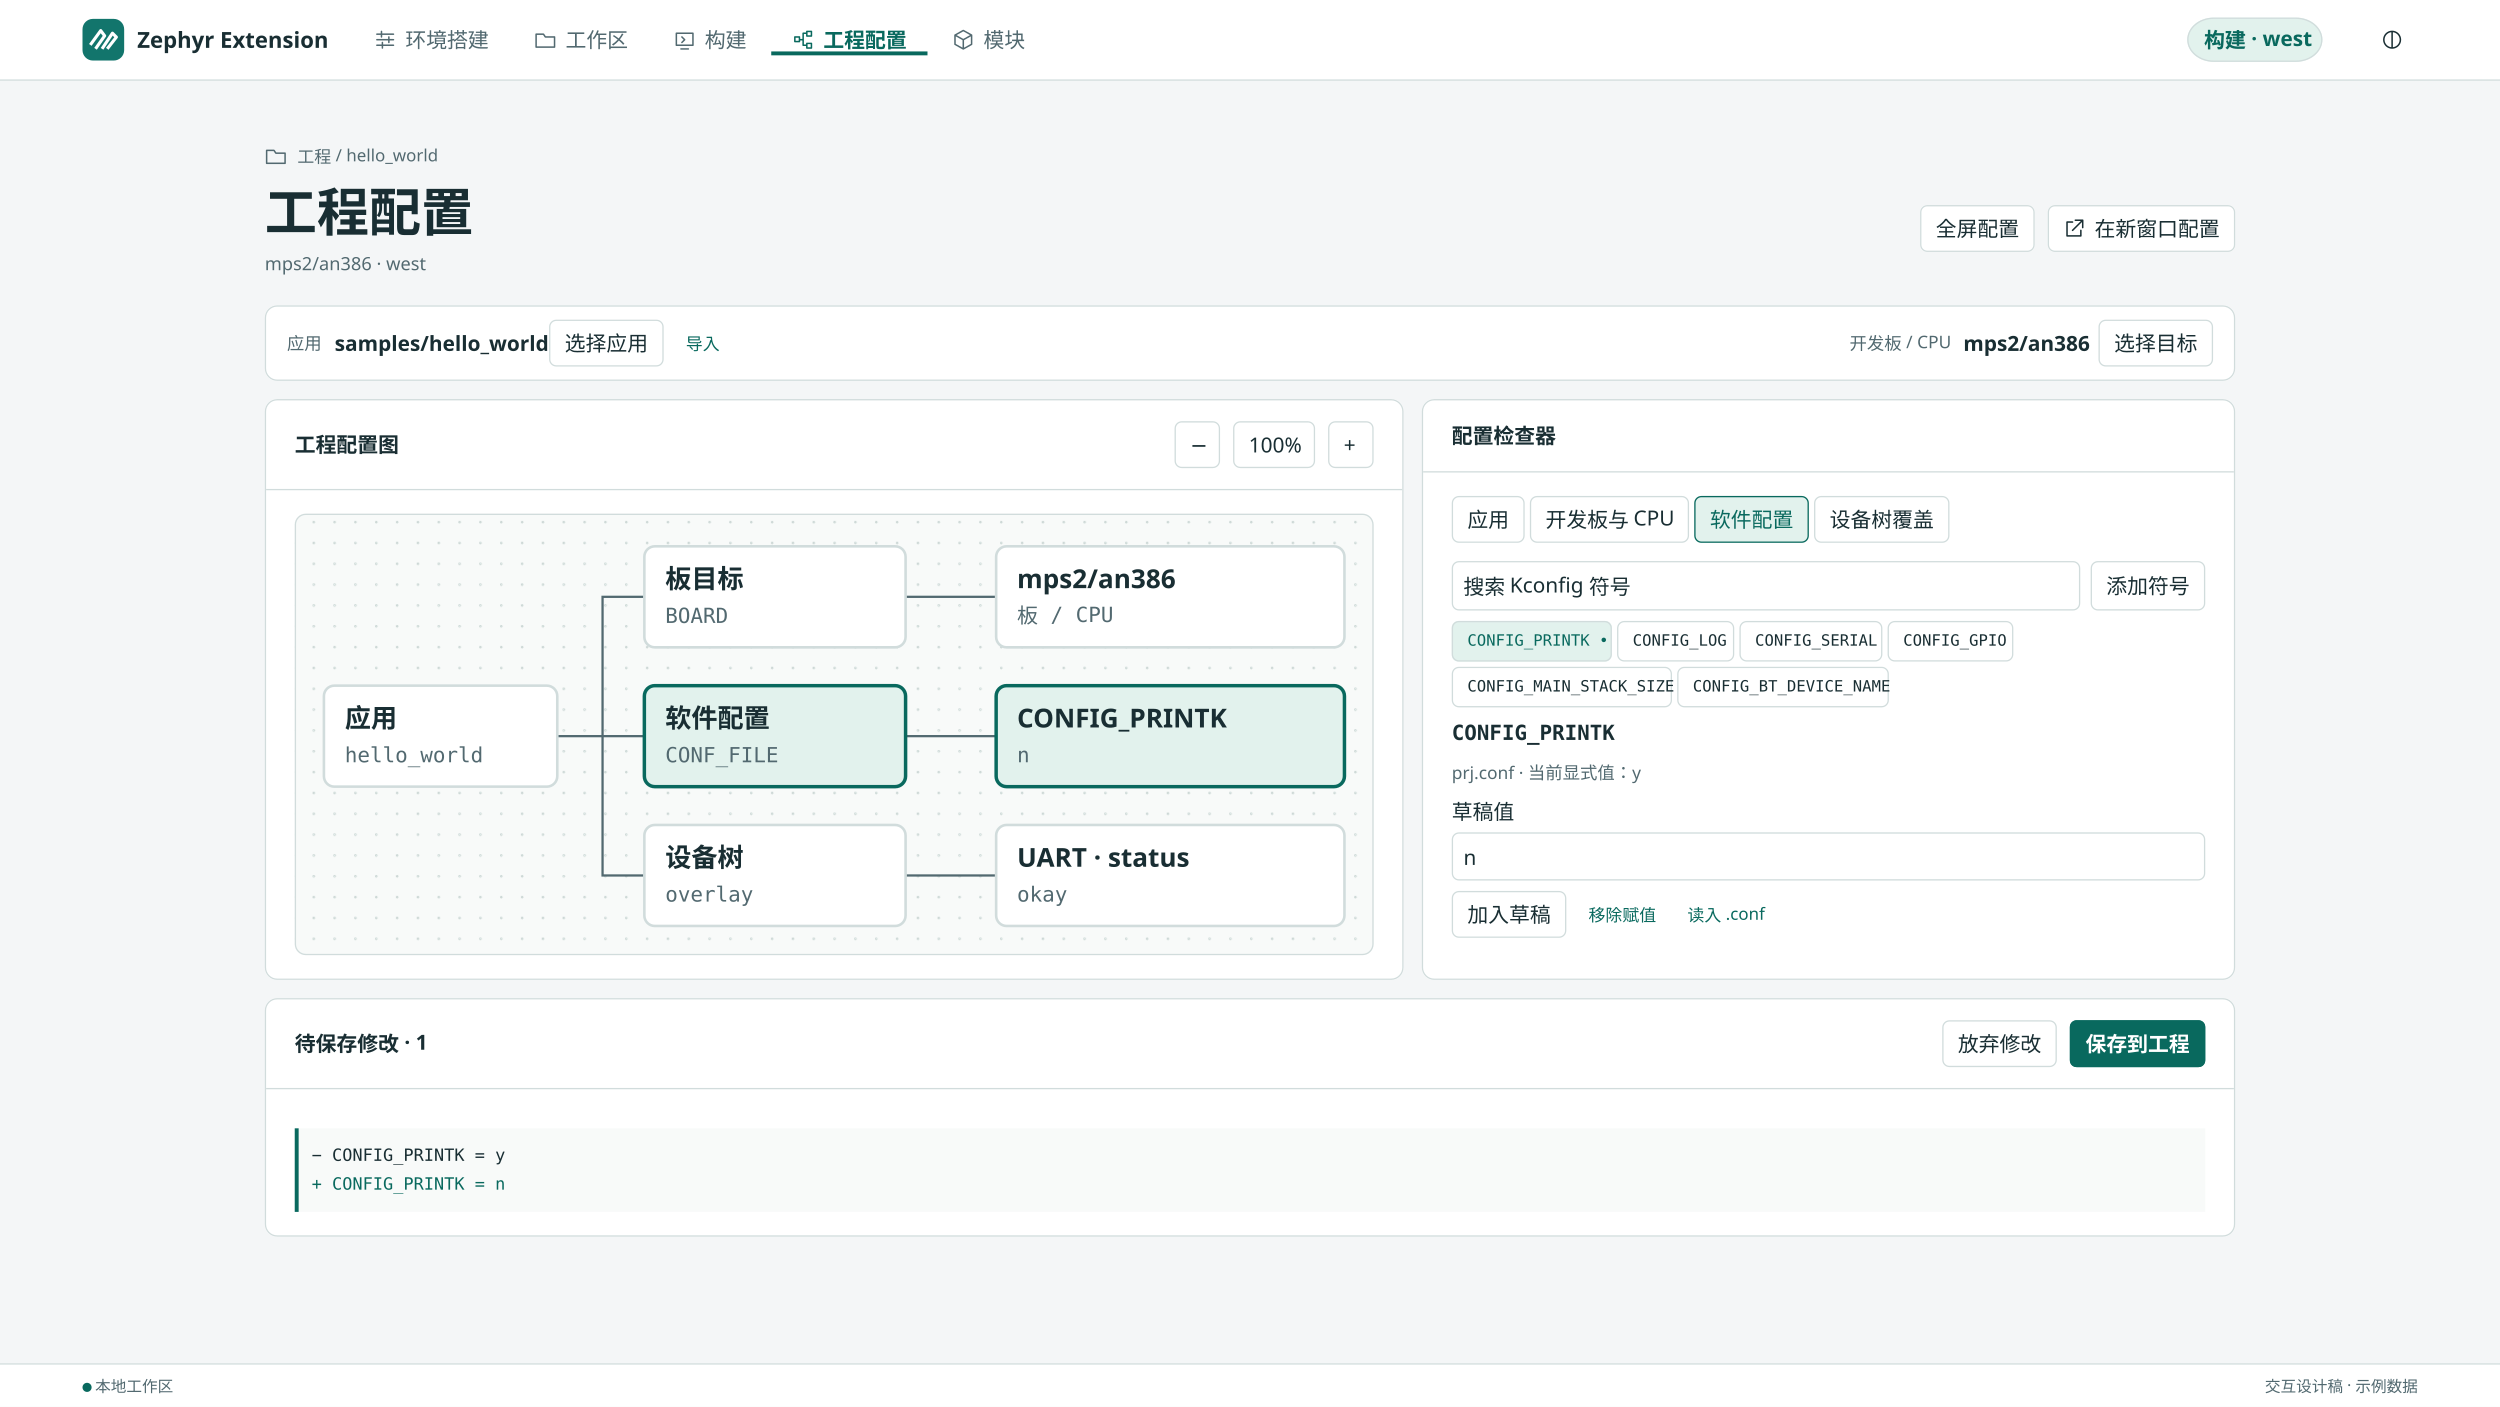
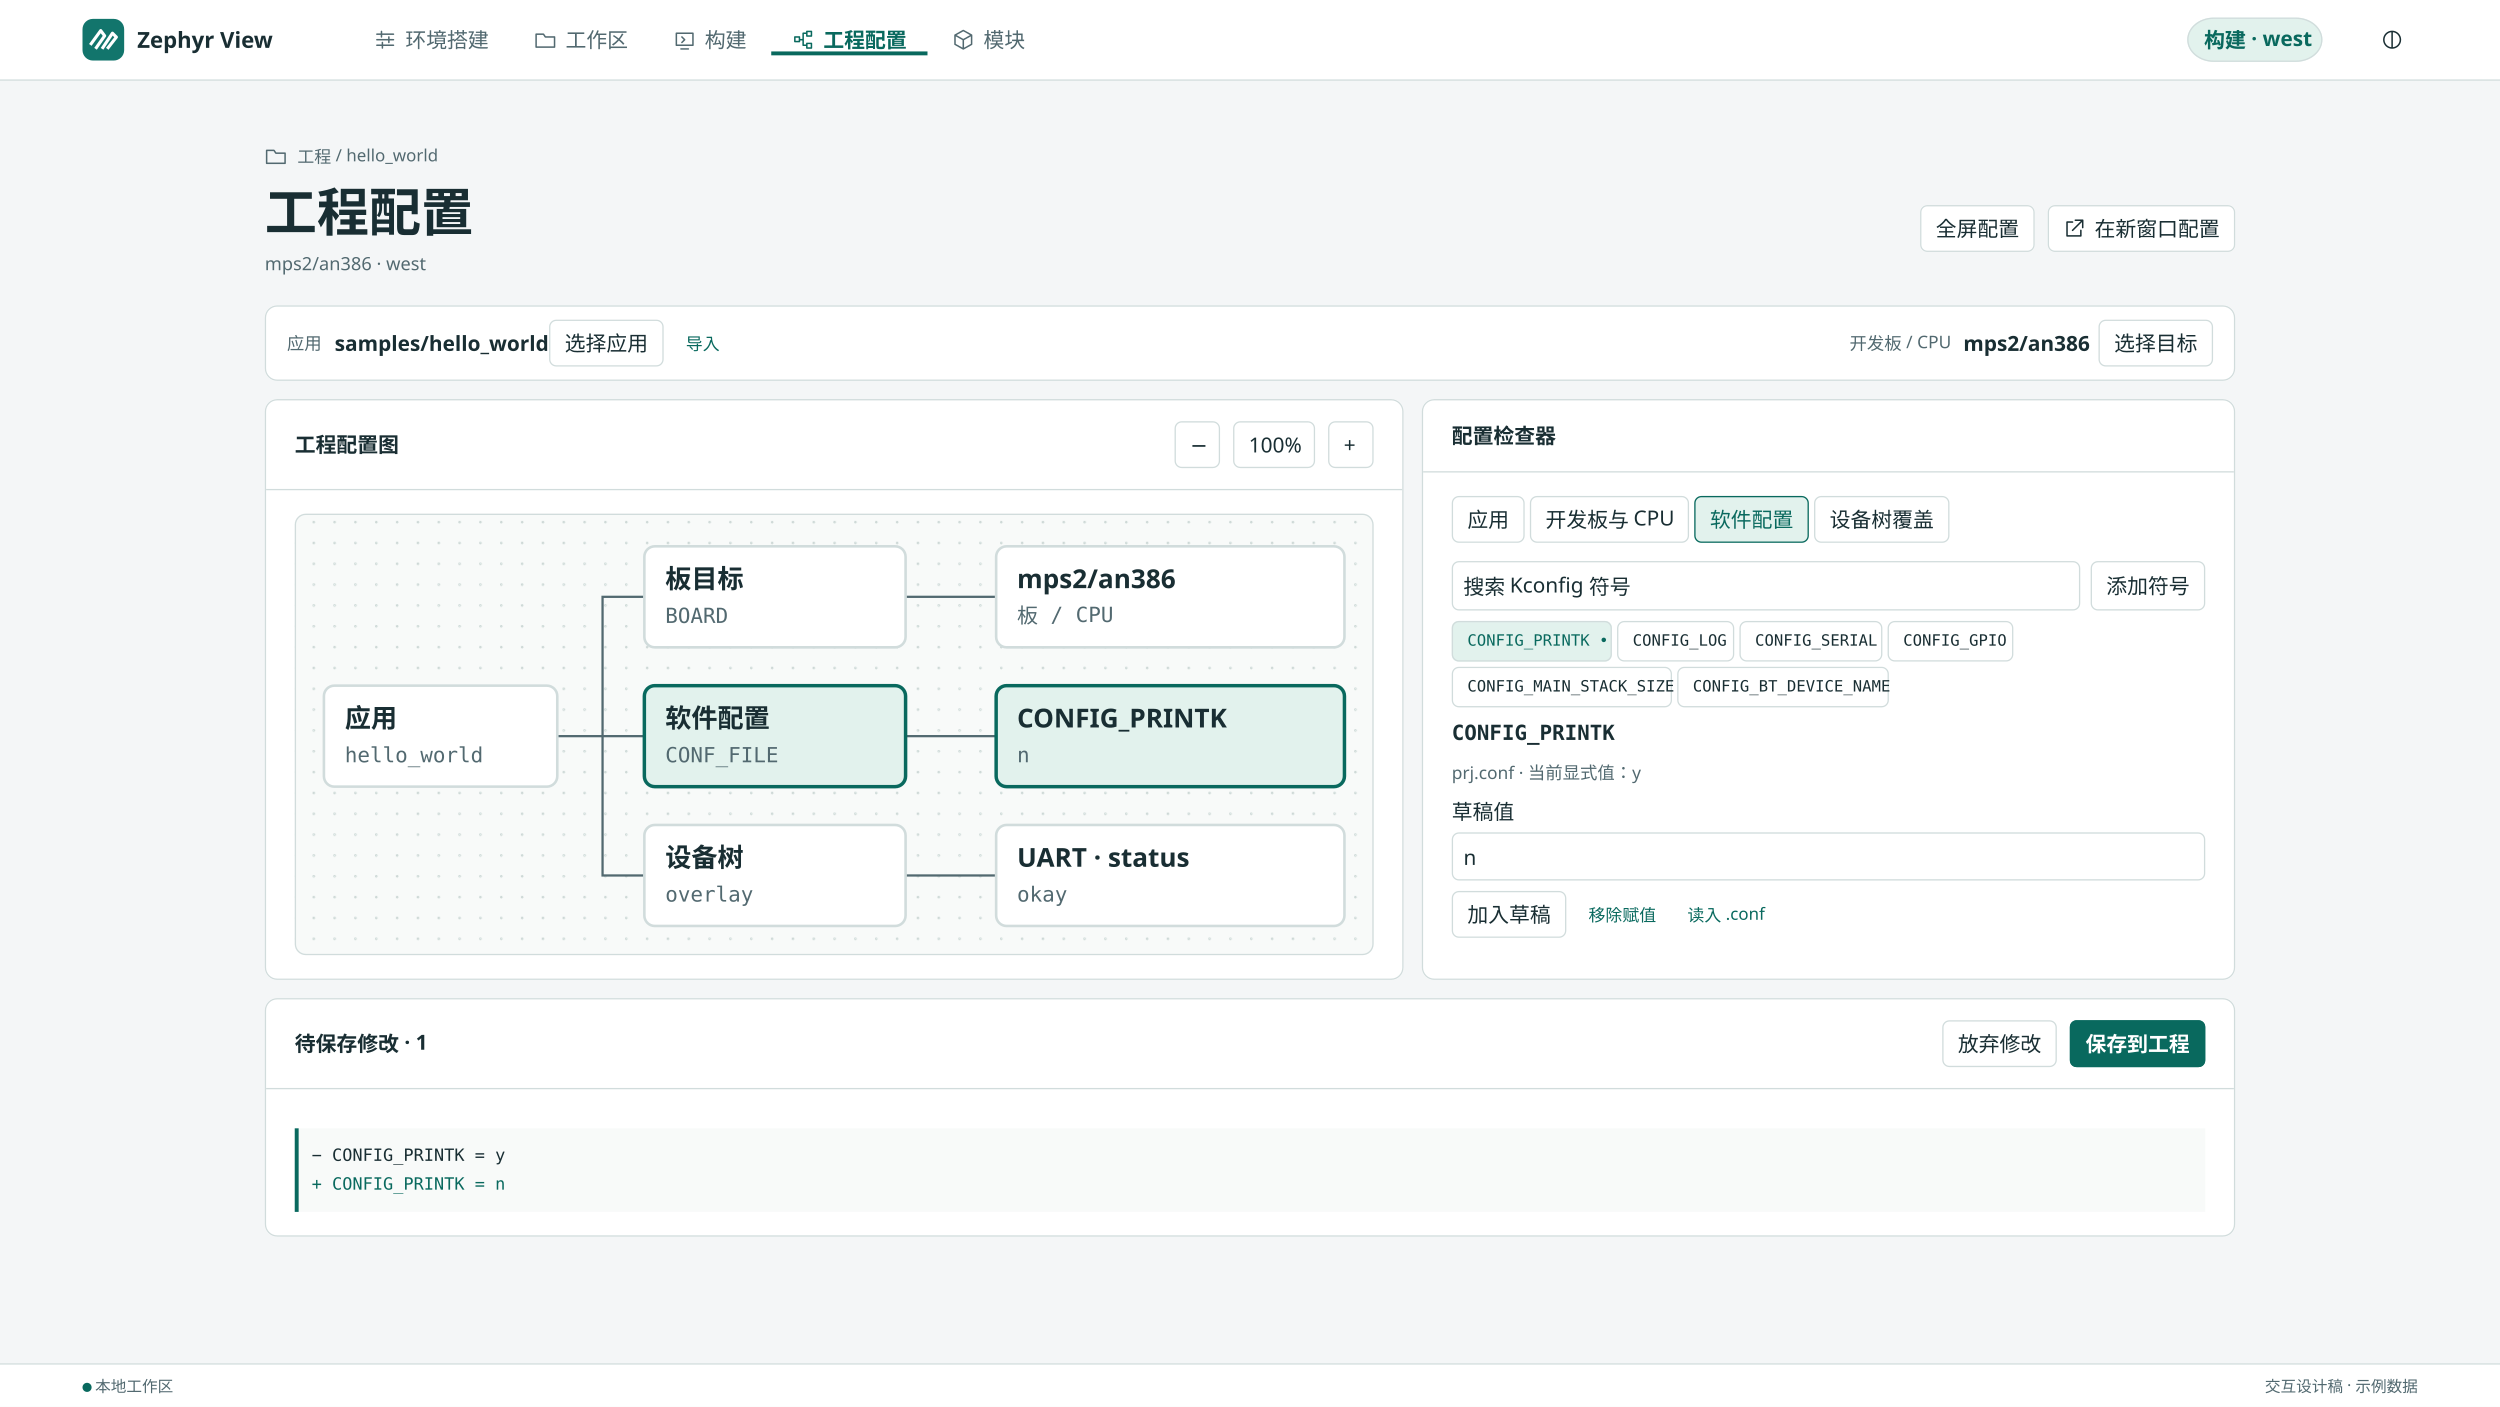
<svg xmlns="http://www.w3.org/2000/svg" width="1920" height="1080" viewBox="0 0 1920 1080">
  <defs>
    <pattern id="grid" width="16" height="16" patternUnits="userSpaceOnUse">
      <circle cx="1" cy="1" r="1" fill="#cdd8d6" />
    </pattern>
  </defs>
  <rect x="0" y="0" width="1920" height="1080" rx="0" fill="rgb(244, 246, 247)" />
  <rect x="0" y="0" width="1920" height="62" rx="0" fill="rgb(255, 255, 255)" />
  <rect x="0" y="61" width="1920" height="1" rx="0" fill="rgb(209, 220, 220)" />
  <svg width="32" height="32" viewBox="0 0 32 32" aria-hidden="true" fill="rgb(0, 0, 0)" stroke="none" stroke-width="1px" stroke-linecap="butt" stroke-linejoin="miter" font-size="17px" font-family="&quot;Segoe UI&quot;, &quot;Microsoft YaHei UI&quot;, sans-serif" font-weight="400" x="63.36" y="14.5">
    <rect width="32" height="32" rx="8" fill="rgb(18, 117, 108)" stroke="none" stroke-width="1px" stroke-linecap="butt" stroke-linejoin="miter" font-size="17px" font-family="&quot;Segoe UI&quot;, &quot;Microsoft YaHei UI&quot;, sans-serif" font-weight="400" />
    <path d="m6 20 8-11 3 4-7 10m5 0 8-12 3 3-7 9" fill="none" stroke="rgb(255, 255, 255)" stroke-width="2.4px" stroke-linejoin="round" stroke-linecap="butt" font-size="17px" font-family="&quot;Segoe UI&quot;, &quot;Microsoft YaHei UI&quot;, sans-serif" font-weight="400" />
  </svg>
-   <text x="105.36" y="36.75" fill="rgb(25, 46, 51)" font-family="&quot;Segoe UI&quot;, &quot;Microsoft YaHei UI&quot;, sans-serif" font-size="17" font-weight="700" xml:space="preserve">Zephyr Extension</text>
+   <text x="105.36" y="36.75" fill="rgb(25, 46, 51)" font-family="&quot;Segoe UI&quot;, &quot;Microsoft YaHei UI&quot;, sans-serif" font-size="17" font-weight="700" xml:space="preserve">Zephyr View</text>
  <svg class="ico" viewBox="0 0 24 24" aria-hidden="true" fill="none" stroke="rgb(82, 105, 112)" stroke-width="1.65px" stroke-linecap="round" stroke-linejoin="round" font-size="16px" font-family="&quot;Segoe UI&quot;, &quot;Microsoft YaHei UI&quot;, sans-serif" font-weight="400" x="287.31" y="22" width="17" height="17">
    <path d="M3 6h18 M3 12h18 M3 18h18 M8 3v6 M16 9v6 M9 15v6" fill="none" stroke="rgb(82, 105, 112)" stroke-width="1.65px" stroke-linecap="round" stroke-linejoin="round" font-size="16px" font-family="&quot;Segoe UI&quot;, &quot;Microsoft YaHei UI&quot;, sans-serif" font-weight="400" />
  </svg>
  <text x="311.31" y="36.5" fill="rgb(82, 105, 112)" font-family="&quot;Segoe UI&quot;, &quot;Microsoft YaHei UI&quot;, sans-serif" font-size="16" font-weight="400" xml:space="preserve">环境搭建</text>
  <svg class="ico" viewBox="0 0 24 24" aria-hidden="true" fill="none" stroke="rgb(82, 105, 112)" stroke-width="1.65px" stroke-linecap="round" stroke-linejoin="round" font-size="16px" font-family="&quot;Segoe UI&quot;, &quot;Microsoft YaHei UI&quot;, sans-serif" font-weight="400" x="410.31" y="22" width="17" height="17">
    <path d="M2 6h8l2 3h10v11H2z" fill="none" stroke="rgb(82, 105, 112)" stroke-width="1.65px" stroke-linecap="round" stroke-linejoin="round" font-size="16px" font-family="&quot;Segoe UI&quot;, &quot;Microsoft YaHei UI&quot;, sans-serif" font-weight="400" />
  </svg>
  <text x="434.31" y="36.5" fill="rgb(82, 105, 112)" font-family="&quot;Segoe UI&quot;, &quot;Microsoft YaHei UI&quot;, sans-serif" font-size="16" font-weight="400" xml:space="preserve">工作区</text>
  <svg class="ico" viewBox="0 0 24 24" aria-hidden="true" fill="none" stroke="rgb(82, 105, 112)" stroke-width="1.65px" stroke-linecap="round" stroke-linejoin="round" font-size="16px" font-family="&quot;Segoe UI&quot;, &quot;Microsoft YaHei UI&quot;, sans-serif" font-weight="400" x="517.31" y="22" width="17" height="17">
    <path d="M3 5h18v13H3z M8 22h8 M9 9l3 3-3 3" fill="none" stroke="rgb(82, 105, 112)" stroke-width="1.65px" stroke-linecap="round" stroke-linejoin="round" font-size="16px" font-family="&quot;Segoe UI&quot;, &quot;Microsoft YaHei UI&quot;, sans-serif" font-weight="400" />
  </svg>
  <text x="541.31" y="36.5" fill="rgb(82, 105, 112)" font-family="&quot;Segoe UI&quot;, &quot;Microsoft YaHei UI&quot;, sans-serif" font-size="16" font-weight="400" xml:space="preserve">构建</text>
  <rect x="592.31" y="39.5" width="120" height="3" rx="0" fill="rgb(9, 105, 94)" />
  <svg class="ico" viewBox="0 0 24 24" aria-hidden="true" fill="none" stroke="rgb(9, 105, 94)" stroke-width="1.65px" stroke-linecap="round" stroke-linejoin="round" font-size="16px" font-family="&quot;Segoe UI&quot;, &quot;Microsoft YaHei UI&quot;, sans-serif" font-weight="650" x="608.31" y="22" width="17" height="17">
    <path d="M3 9h5v5H3z M16 3h5v5h-5z M16 16h5v5h-5z M8 12h4V5h4 M12 12v6h4" fill="none" stroke="rgb(9, 105, 94)" stroke-width="1.65px" stroke-linecap="round" stroke-linejoin="round" font-size="16px" font-family="&quot;Segoe UI&quot;, &quot;Microsoft YaHei UI&quot;, sans-serif" font-weight="650" />
  </svg>
  <text x="632.31" y="36.5" fill="rgb(9, 105, 94)" font-family="&quot;Segoe UI&quot;, &quot;Microsoft YaHei UI&quot;, sans-serif" font-size="16" font-weight="650" xml:space="preserve">工程配置</text>
  <svg class="ico" viewBox="0 0 24 24" aria-hidden="true" fill="none" stroke="rgb(82, 105, 112)" stroke-width="1.65px" stroke-linecap="round" stroke-linejoin="round" font-size="16px" font-family="&quot;Segoe UI&quot;, &quot;Microsoft YaHei UI&quot;, sans-serif" font-weight="400" x="731.31" y="22" width="17" height="17">
    <path d="m12 2 9 5v10l-9 5-9-5V7z M3 7l9 5 9-5 M12 12v10" fill="none" stroke="rgb(82, 105, 112)" stroke-width="1.65px" stroke-linecap="round" stroke-linejoin="round" font-size="16px" font-family="&quot;Segoe UI&quot;, &quot;Microsoft YaHei UI&quot;, sans-serif" font-weight="400" />
  </svg>
  <text x="755.31" y="36.5" fill="rgb(82, 105, 112)" font-family="&quot;Segoe UI&quot;, &quot;Microsoft YaHei UI&quot;, sans-serif" font-size="16" font-weight="400" xml:space="preserve">模块</text>
  <rect x="1679.78" y="13.5" width="103.86" height="34" rx="20" fill="rgb(226, 242, 237)" />
  <rect x="1680.28" y="14" width="102.86" height="33" rx="20" fill="none" stroke="rgb(209, 220, 220)" />
  <text x="1692.78" y="36.5" fill="rgb(9, 105, 94)" font-family="&quot;Segoe UI&quot;, &quot;Microsoft YaHei UI&quot;, sans-serif" font-size="16" font-weight="600" xml:space="preserve">构建 · west</text>
  <rect x="1817.64" y="17" width="39" height="27" rx="5" fill="rgb(255, 255, 255)" />
  <svg class="ico" viewBox="0 0 24 24" aria-hidden="true" fill="none" stroke="rgb(25, 46, 51)" stroke-width="1.65px" stroke-linecap="round" stroke-linejoin="round" font-size="16px" font-family="&quot;Segoe UI&quot;, &quot;Microsoft YaHei UI&quot;, sans-serif" font-weight="400" x="1828.64" y="22" width="17" height="17">
    <path d="M12 3a9 9 0 100 18 9 9 0 000-18z M12 3v18" fill="none" stroke="rgb(25, 46, 51)" stroke-width="1.65px" stroke-linecap="round" stroke-linejoin="round" font-size="16px" font-family="&quot;Segoe UI&quot;, &quot;Microsoft YaHei UI&quot;, sans-serif" font-weight="400" />
  </svg>
  <svg class="ico" viewBox="0 0 24 24" aria-hidden="true" fill="none" stroke="rgb(82, 105, 112)" stroke-width="1.65px" stroke-linecap="round" stroke-linejoin="round" font-size="13px" font-family="&quot;Segoe UI&quot;, &quot;Microsoft YaHei UI&quot;, sans-serif" font-weight="400" x="203.36" y="111.25" width="17" height="17">
    <path d="M2 6h8l2 3h10v11H2z" fill="none" stroke="rgb(82, 105, 112)" stroke-width="1.65px" stroke-linecap="round" stroke-linejoin="round" font-size="13px" font-family="&quot;Segoe UI&quot;, &quot;Microsoft YaHei UI&quot;, sans-serif" font-weight="400" />
  </svg>
  <text x="228.36" y="125" fill="rgb(82, 105, 112)" font-family="&quot;Segoe UI&quot;, &quot;Microsoft YaHei UI&quot;, sans-serif" font-size="13" font-weight="400" xml:space="preserve">工程 / hello_world</text>
  <text x="203.36" y="177.5" fill="rgb(25, 46, 51)" font-family="&quot;Segoe UI&quot;, &quot;Microsoft YaHei UI&quot;, sans-serif" font-size="40" font-weight="700" xml:space="preserve">工程配置</text>
  <text x="203.36" y="207.5" fill="rgb(82, 105, 112)" font-family="&quot;Segoe UI&quot;, &quot;Microsoft YaHei UI&quot;, sans-serif" font-size="14" font-weight="400" xml:space="preserve">mps2/an386 · west</text>
  <rect x="1474.64" y="157.5" width="88" height="36" rx="5" fill="rgb(255, 255, 255)" />
  <rect x="1475.14" y="158" width="87" height="35" rx="5" fill="none" stroke="rgb(209, 220, 220)" />
  <text x="1486.64" y="181.5" fill="rgb(25, 46, 51)" font-family="&quot;Segoe UI&quot;, &quot;Microsoft YaHei UI&quot;, sans-serif" font-size="16" font-weight="400" xml:space="preserve">全屏配置</text>
  <rect x="1572.64" y="157.5" width="144" height="36" rx="5" fill="rgb(255, 255, 255)" />
  <rect x="1573.14" y="158" width="143" height="35" rx="5" fill="none" stroke="rgb(209, 220, 220)" />
  <svg class="ico" viewBox="0 0 24 24" aria-hidden="true" fill="none" stroke="rgb(25, 46, 51)" stroke-width="1.65px" stroke-linecap="round" stroke-linejoin="round" font-size="16px" font-family="&quot;Segoe UI&quot;, &quot;Microsoft YaHei UI&quot;, sans-serif" font-weight="400" x="1584.64" y="167" width="17" height="17">
    <path d="M13 3h8v8 M21 3l-11 11 M10 5H4v15h15v-6" fill="none" stroke="rgb(25, 46, 51)" stroke-width="1.65px" stroke-linecap="round" stroke-linejoin="round" font-size="16px" font-family="&quot;Segoe UI&quot;, &quot;Microsoft YaHei UI&quot;, sans-serif" font-weight="400" />
  </svg>
  <text x="1608.64" y="181.5" fill="rgb(25, 46, 51)" font-family="&quot;Segoe UI&quot;, &quot;Microsoft YaHei UI&quot;, sans-serif" font-size="16" font-weight="400" xml:space="preserve">在新窗口配置</text>
  <rect x="203.36" y="234.5" width="1513.28" height="58" rx="9" fill="rgb(255, 255, 255)" />
  <rect x="203.86" y="235" width="1512.28" height="57" rx="9" fill="none" stroke="rgb(209, 220, 220)" />
  <text x="220.36" y="268.5" fill="rgb(82, 105, 112)" font-family="&quot;Segoe UI&quot;, &quot;Microsoft YaHei UI&quot;, sans-serif" font-size="13.333" font-weight="400" xml:space="preserve">应用</text>
  <text x="257.03" y="269.5" fill="rgb(25, 46, 51)" font-family="&quot;Segoe UI&quot;, &quot;Microsoft YaHei UI&quot;, sans-serif" font-size="16" font-weight="700" xml:space="preserve">samples/hello_world</text>
  <rect x="421.69" y="245.5" width="88" height="36" rx="5" fill="rgb(255, 255, 255)" />
  <rect x="422.19" y="246" width="87" height="35" rx="5" fill="none" stroke="rgb(209, 220, 220)" />
  <text x="433.69" y="269.5" fill="rgb(25, 46, 51)" font-family="&quot;Segoe UI&quot;, &quot;Microsoft YaHei UI&quot;, sans-serif" font-size="16" font-weight="400" xml:space="preserve">选择应用</text>
  <rect x="519.69" y="248.75" width="40" height="1" rx="0" fill="rgba(0, 0, 0, 0)" />
  <rect x="519.69" y="277.25" width="40" height="1" rx="0" fill="rgba(0, 0, 0, 0)" />
  <rect x="519.69" y="248.75" width="1" height="29.5" rx="0" fill="rgba(0, 0, 0, 0)" />
  <text x="526.69" y="268.75" fill="rgb(9, 105, 94)" font-family="&quot;Segoe UI&quot;, &quot;Microsoft YaHei UI&quot;, sans-serif" font-size="13" font-weight="400" xml:space="preserve">导入</text>
  <text x="1420.45" y="268.5" fill="rgb(82, 105, 112)" font-family="&quot;Segoe UI&quot;, &quot;Microsoft YaHei UI&quot;, sans-serif" font-size="13.333" font-weight="400" xml:space="preserve">开发板 / CPU</text>
  <text x="1507.83" y="269.5" fill="rgb(25, 46, 51)" font-family="&quot;Segoe UI&quot;, &quot;Microsoft YaHei UI&quot;, sans-serif" font-size="16" font-weight="700" xml:space="preserve">mps2/an386</text>
  <rect x="1611.64" y="245.5" width="88" height="36" rx="5" fill="rgb(255, 255, 255)" />
  <rect x="1612.14" y="246" width="87" height="35" rx="5" fill="none" stroke="rgb(209, 220, 220)" />
  <text x="1623.64" y="269.5" fill="rgb(25, 46, 51)" font-family="&quot;Segoe UI&quot;, &quot;Microsoft YaHei UI&quot;, sans-serif" font-size="16" font-weight="400" xml:space="preserve">选择目标</text>
  <rect x="203.36" y="306.5" width="874.58" height="446.05" rx="9" fill="rgb(255, 255, 255)" />
  <rect x="203.86" y="307" width="873.58" height="445.05" rx="9" fill="none" stroke="rgb(209, 220, 220)" />
  <rect x="204.36" y="375.5" width="872.58" height="1" rx="0" fill="rgb(209, 220, 220)" />
  <text x="226.36" y="347.3" fill="rgb(25, 46, 51)" font-family="&quot;Segoe UI&quot;, &quot;Microsoft YaHei UI&quot;, sans-serif" font-size="16" font-weight="700" xml:space="preserve">工程配置图</text>
  <rect x="902.06" y="323.5" width="34.95" height="36" rx="5" fill="rgb(255, 255, 255)" />
  <rect x="902.56" y="324" width="33.95" height="35" rx="5" fill="none" stroke="rgb(209, 220, 220)" />
  <text x="914.06" y="347.5" fill="rgb(25, 46, 51)" font-family="&quot;Segoe UI&quot;, &quot;Microsoft YaHei UI&quot;, sans-serif" font-size="16" font-weight="400" xml:space="preserve">−</text>
  <rect x="947.02" y="323.5" width="62.97" height="36" rx="5" fill="rgb(255, 255, 255)" />
  <rect x="947.52" y="324" width="61.97" height="35" rx="5" fill="none" stroke="rgb(209, 220, 220)" />
  <text x="959.02" y="347.5" fill="rgb(25, 46, 51)" font-family="&quot;Segoe UI&quot;, &quot;Microsoft YaHei UI&quot;, sans-serif" font-size="16" font-weight="400" xml:space="preserve">100%</text>
  <rect x="1019.98" y="323.5" width="34.95" height="36" rx="5" fill="rgb(255, 255, 255)" />
  <rect x="1020.48" y="324" width="33.95" height="35" rx="5" fill="none" stroke="rgb(209, 220, 220)" />
  <text x="1031.98" y="347.5" fill="rgb(25, 46, 51)" font-family="&quot;Segoe UI&quot;, &quot;Microsoft YaHei UI&quot;, sans-serif" font-size="16" font-weight="400" xml:space="preserve">+</text>
  <rect x="226.36" y="394.5" width="828.58" height="339.05" rx="8" fill="rgb(248, 250, 249)" />
  <rect x="226.36" y="394.5" width="828.58" height="339.05" rx="8" fill="url(#grid)" />
  <rect x="226.86" y="395" width="827.58" height="338.05" rx="8" fill="none" stroke="rgb(209, 220, 220)" />
  <svg id="map" viewBox="0 0 618 252" role="group" aria-label="应用配置图" fill="rgb(0, 0, 0)" stroke="none" stroke-width="1px" stroke-linecap="butt" stroke-linejoin="miter" font-size="16px" font-family="&quot;Segoe UI&quot;, &quot;Microsoft YaHei UI&quot;, sans-serif" font-weight="400" x="227.36" y="395.5" width="826.58" height="337.05">
    <path d="M150 127H176V47H200 M176 127H200 M176 127V207H200 M350 47h52 M350 127h52 M350 207h52" fill="none" stroke="rgb(82, 105, 112)" stroke-width="1.3px" stroke-linecap="butt" stroke-linejoin="miter" font-size="16px" font-family="&quot;Segoe UI&quot;, &quot;Microsoft YaHei UI&quot;, sans-serif" font-weight="400" />
    <g role="button" tabindex="0" aria-pressed="false" data-node="app" aria-label="应用" fill="rgb(0, 0, 0)" stroke="none" stroke-width="1px" stroke-linecap="butt" stroke-linejoin="miter" font-size="16px" font-family="&quot;Segoe UI&quot;, &quot;Microsoft YaHei UI&quot;, sans-serif" font-weight="400">
      <rect x="16" y="98" width="134" height="58" rx="6" fill="rgb(255, 255, 255)" stroke="rgb(209, 220, 220)" stroke-width="1.5px" stroke-linecap="butt" stroke-linejoin="miter" font-size="16px" font-family="&quot;Segoe UI&quot;, &quot;Microsoft YaHei UI&quot;, sans-serif" font-weight="400" />
      <text x="28" y="122" fill="rgb(25, 46, 51)" stroke="none" stroke-width="1px" stroke-linecap="butt" stroke-linejoin="miter" font-size="15px" font-family="&quot;Segoe UI&quot;, &quot;Microsoft YaHei UI&quot;, sans-serif" font-weight="600">应用</text>
      <text class="minor" x="28" y="142" fill="rgb(82, 105, 112)" stroke="none" stroke-width="1px" stroke-linecap="butt" stroke-linejoin="miter" font-size="12px" font-family="Consolas, monospace" font-weight="400">hello_world</text>
    </g>
    <g role="button" tabindex="0" aria-pressed="false" data-node="board" aria-label="板目标" fill="rgb(0, 0, 0)" stroke="none" stroke-width="1px" stroke-linecap="butt" stroke-linejoin="miter" font-size="16px" font-family="&quot;Segoe UI&quot;, &quot;Microsoft YaHei UI&quot;, sans-serif" font-weight="400">
      <rect x="200" y="18" width="150" height="58" rx="6" fill="rgb(255, 255, 255)" stroke="rgb(209, 220, 220)" stroke-width="1.5px" stroke-linecap="butt" stroke-linejoin="miter" font-size="16px" font-family="&quot;Segoe UI&quot;, &quot;Microsoft YaHei UI&quot;, sans-serif" font-weight="400" />
      <text x="212" y="42" fill="rgb(25, 46, 51)" stroke="none" stroke-width="1px" stroke-linecap="butt" stroke-linejoin="miter" font-size="15px" font-family="&quot;Segoe UI&quot;, &quot;Microsoft YaHei UI&quot;, sans-serif" font-weight="600">板目标</text>
      <text class="minor" x="212" y="62" fill="rgb(82, 105, 112)" stroke="none" stroke-width="1px" stroke-linecap="butt" stroke-linejoin="miter" font-size="12px" font-family="Consolas, monospace" font-weight="400">BOARD</text>
    </g>
    <g role="button" tabindex="0" aria-pressed="true" data-node="kconfig" aria-label="软件配置" fill="rgb(0, 0, 0)" stroke="none" stroke-width="1px" stroke-linecap="butt" stroke-linejoin="miter" font-size="16px" font-family="&quot;Segoe UI&quot;, &quot;Microsoft YaHei UI&quot;, sans-serif" font-weight="400">
      <rect x="200" y="98" width="150" height="58" rx="6" fill="rgb(226, 242, 237)" stroke="rgb(9, 105, 94)" stroke-width="2px" stroke-linecap="butt" stroke-linejoin="miter" font-size="16px" font-family="&quot;Segoe UI&quot;, &quot;Microsoft YaHei UI&quot;, sans-serif" font-weight="400" />
      <text x="212" y="122" fill="rgb(25, 46, 51)" stroke="none" stroke-width="1px" stroke-linecap="butt" stroke-linejoin="miter" font-size="15px" font-family="&quot;Segoe UI&quot;, &quot;Microsoft YaHei UI&quot;, sans-serif" font-weight="600">软件配置</text>
      <text class="minor" x="212" y="142" fill="rgb(82, 105, 112)" stroke="none" stroke-width="1px" stroke-linecap="butt" stroke-linejoin="miter" font-size="12px" font-family="Consolas, monospace" font-weight="400">CONF_FILE</text>
    </g>
    <g role="button" tabindex="0" aria-pressed="false" data-node="device" aria-label="设备树" fill="rgb(0, 0, 0)" stroke="none" stroke-width="1px" stroke-linecap="butt" stroke-linejoin="miter" font-size="16px" font-family="&quot;Segoe UI&quot;, &quot;Microsoft YaHei UI&quot;, sans-serif" font-weight="400">
      <rect x="200" y="178" width="150" height="58" rx="6" fill="rgb(255, 255, 255)" stroke="rgb(209, 220, 220)" stroke-width="1.5px" stroke-linecap="butt" stroke-linejoin="miter" font-size="16px" font-family="&quot;Segoe UI&quot;, &quot;Microsoft YaHei UI&quot;, sans-serif" font-weight="400" />
      <text x="212" y="202" fill="rgb(25, 46, 51)" stroke="none" stroke-width="1px" stroke-linecap="butt" stroke-linejoin="miter" font-size="15px" font-family="&quot;Segoe UI&quot;, &quot;Microsoft YaHei UI&quot;, sans-serif" font-weight="600">设备树</text>
      <text class="minor" x="212" y="222" fill="rgb(82, 105, 112)" stroke="none" stroke-width="1px" stroke-linecap="butt" stroke-linejoin="miter" font-size="12px" font-family="Consolas, monospace" font-weight="400">overlay</text>
    </g>
    <g role="button" tabindex="0" aria-pressed="false" data-node="board" aria-label="mps2/an386" fill="rgb(0, 0, 0)" stroke="none" stroke-width="1px" stroke-linecap="butt" stroke-linejoin="miter" font-size="16px" font-family="&quot;Segoe UI&quot;, &quot;Microsoft YaHei UI&quot;, sans-serif" font-weight="400">
      <rect x="402" y="18" width="200" height="58" rx="6" fill="rgb(255, 255, 255)" stroke="rgb(209, 220, 220)" stroke-width="1.5px" stroke-linecap="butt" stroke-linejoin="miter" font-size="16px" font-family="&quot;Segoe UI&quot;, &quot;Microsoft YaHei UI&quot;, sans-serif" font-weight="400" />
      <text x="414" y="42" fill="rgb(25, 46, 51)" stroke="none" stroke-width="1px" stroke-linecap="butt" stroke-linejoin="miter" font-size="15px" font-family="&quot;Segoe UI&quot;, &quot;Microsoft YaHei UI&quot;, sans-serif" font-weight="600">mps2/an386</text>
      <text class="minor" x="414" y="62" fill="rgb(82, 105, 112)" stroke="none" stroke-width="1px" stroke-linecap="butt" stroke-linejoin="miter" font-size="12px" font-family="Consolas, monospace" font-weight="400">板 / CPU</text>
    </g>
    <g role="button" tabindex="0" aria-pressed="true" data-node="kconfig" aria-label="CONFIG_PRINTK" fill="rgb(0, 0, 0)" stroke="none" stroke-width="1px" stroke-linecap="butt" stroke-linejoin="miter" font-size="16px" font-family="&quot;Segoe UI&quot;, &quot;Microsoft YaHei UI&quot;, sans-serif" font-weight="400">
      <rect x="402" y="98" width="200" height="58" rx="6" fill="rgb(226, 242, 237)" stroke="rgb(9, 105, 94)" stroke-width="2px" stroke-linecap="butt" stroke-linejoin="miter" font-size="16px" font-family="&quot;Segoe UI&quot;, &quot;Microsoft YaHei UI&quot;, sans-serif" font-weight="400" />
      <text x="414" y="122" fill="rgb(25, 46, 51)" stroke="none" stroke-width="1px" stroke-linecap="butt" stroke-linejoin="miter" font-size="15px" font-family="&quot;Segoe UI&quot;, &quot;Microsoft YaHei UI&quot;, sans-serif" font-weight="600">CONFIG_PRINTK</text>
      <text class="minor" x="414" y="142" fill="rgb(82, 105, 112)" stroke="none" stroke-width="1px" stroke-linecap="butt" stroke-linejoin="miter" font-size="12px" font-family="Consolas, monospace" font-weight="400">n</text>
    </g>
    <g role="button" tabindex="0" aria-pressed="false" data-node="device" aria-label="UART · status" fill="rgb(0, 0, 0)" stroke="none" stroke-width="1px" stroke-linecap="butt" stroke-linejoin="miter" font-size="16px" font-family="&quot;Segoe UI&quot;, &quot;Microsoft YaHei UI&quot;, sans-serif" font-weight="400">
      <rect x="402" y="178" width="200" height="58" rx="6" fill="rgb(255, 255, 255)" stroke="rgb(209, 220, 220)" stroke-width="1.5px" stroke-linecap="butt" stroke-linejoin="miter" font-size="16px" font-family="&quot;Segoe UI&quot;, &quot;Microsoft YaHei UI&quot;, sans-serif" font-weight="400" />
      <text x="414" y="202" fill="rgb(25, 46, 51)" stroke="none" stroke-width="1px" stroke-linecap="butt" stroke-linejoin="miter" font-size="15px" font-family="&quot;Segoe UI&quot;, &quot;Microsoft YaHei UI&quot;, sans-serif" font-weight="600">UART · status</text>
      <text class="minor" x="414" y="222" fill="rgb(82, 105, 112)" stroke="none" stroke-width="1px" stroke-linecap="butt" stroke-linejoin="miter" font-size="12px" font-family="Consolas, monospace" font-weight="400">okay</text>
    </g>
  </svg>
  <rect x="1091.94" y="306.5" width="624.69" height="446.05" rx="9" fill="rgb(255, 255, 255)" />
  <rect x="1092.44" y="307" width="623.69" height="445.05" rx="9" fill="none" stroke="rgb(209, 220, 220)" />
  <rect x="1092.94" y="361.89" width="622.69" height="1" rx="0" fill="rgb(209, 220, 220)" />
  <text x="1114.94" y="340.5" fill="rgb(25, 46, 51)" font-family="&quot;Segoe UI&quot;, &quot;Microsoft YaHei UI&quot;, sans-serif" font-size="16" font-weight="700" xml:space="preserve">配置检查器</text>
  <rect x="1114.94" y="380.89" width="56" height="36" rx="5" fill="rgb(255, 255, 255)" />
  <rect x="1115.44" y="381.39" width="55" height="35" rx="5" fill="none" stroke="rgb(209, 220, 220)" />
  <text x="1126.94" y="404.89" fill="rgb(25, 46, 51)" font-family="&quot;Segoe UI&quot;, &quot;Microsoft YaHei UI&quot;, sans-serif" font-size="16" font-weight="400" xml:space="preserve">应用</text>
  <rect x="1174.94" y="380.89" width="122.25" height="36" rx="5" fill="rgb(255, 255, 255)" />
  <rect x="1175.44" y="381.39" width="121.25" height="35" rx="5" fill="none" stroke="rgb(209, 220, 220)" />
  <text x="1186.94" y="404.89" fill="rgb(25, 46, 51)" font-family="&quot;Segoe UI&quot;, &quot;Microsoft YaHei UI&quot;, sans-serif" font-size="16" font-weight="400" xml:space="preserve">开发板与 CPU</text>
  <rect x="1301.19" y="380.89" width="88" height="36" rx="5" fill="rgb(226, 242, 237)" />
  <rect x="1301.69" y="381.39" width="87" height="35" rx="5" fill="none" stroke="rgb(9, 105, 94)" />
  <text x="1313.19" y="404.89" fill="rgb(9, 105, 94)" font-family="&quot;Segoe UI&quot;, &quot;Microsoft YaHei UI&quot;, sans-serif" font-size="16" font-weight="400" xml:space="preserve">软件配置</text>
  <rect x="1393.19" y="380.89" width="104" height="36" rx="5" fill="rgb(255, 255, 255)" />
  <rect x="1393.69" y="381.39" width="103" height="35" rx="5" fill="none" stroke="rgb(209, 220, 220)" />
  <text x="1405.19" y="404.89" fill="rgb(25, 46, 51)" font-family="&quot;Segoe UI&quot;, &quot;Microsoft YaHei UI&quot;, sans-serif" font-size="16" font-weight="400" xml:space="preserve">设备树覆盖</text>
  <rect x="1114.94" y="430.89" width="482.69" height="38" rx="5" fill="rgb(255, 255, 255)" />
  <rect x="1115.44" y="431.39" width="481.69" height="37" rx="5" fill="none" stroke="rgb(209, 220, 220)" />
  <text x="1123.94" y="456.39" fill="rgb(25, 46, 51)" font-family="&quot;Segoe UI&quot;, &quot;Microsoft YaHei UI&quot;, sans-serif" font-size="16" font-weight="400" xml:space="preserve">搜索 Kconfig 符号</text>
  <rect x="1605.63" y="430.89" width="88" height="38" rx="5" fill="rgb(255, 255, 255)" />
  <rect x="1606.13" y="431.39" width="87" height="37" rx="5" fill="none" stroke="rgb(209, 220, 220)" />
  <text x="1617.63" y="455.89" fill="rgb(25, 46, 51)" font-family="&quot;Segoe UI&quot;, &quot;Microsoft YaHei UI&quot;, sans-serif" font-size="16" font-weight="400" xml:space="preserve">添加符号</text>
  <rect x="1114.94" y="476.89" width="122.97" height="31.19" rx="5" fill="rgb(226, 242, 237)" />
  <rect x="1115.44" y="477.39" width="121.97" height="30.19" rx="5" fill="none" stroke="rgb(209, 220, 220)" />
  <text x="1126.94" y="495.89" fill="rgb(9, 105, 94)" font-family="Consolas, monospace" font-size="12" font-weight="400" xml:space="preserve">CONFIG_PRINTK •</text>
  <rect x="1241.91" y="476.89" width="89.98" height="31.19" rx="5" fill="rgb(255, 255, 255)" />
  <rect x="1242.41" y="477.39" width="88.98" height="30.19" rx="5" fill="none" stroke="rgb(209, 220, 220)" />
  <text x="1253.91" y="495.89" fill="rgb(25, 46, 51)" font-family="Consolas, monospace" font-size="12" font-weight="400" xml:space="preserve">CONFIG_LOG</text>
  <rect x="1335.89" y="476.89" width="109.78" height="31.19" rx="5" fill="rgb(255, 255, 255)" />
  <rect x="1336.39" y="477.39" width="108.78" height="30.19" rx="5" fill="none" stroke="rgb(209, 220, 220)" />
  <text x="1347.89" y="495.89" fill="rgb(25, 46, 51)" font-family="Consolas, monospace" font-size="12" font-weight="400" xml:space="preserve">CONFIG_SERIAL</text>
  <rect x="1449.67" y="476.89" width="96.58" height="31.19" rx="5" fill="rgb(255, 255, 255)" />
  <rect x="1450.17" y="477.39" width="95.58" height="30.19" rx="5" fill="none" stroke="rgb(209, 220, 220)" />
  <text x="1461.67" y="495.89" fill="rgb(25, 46, 51)" font-family="Consolas, monospace" font-size="12" font-weight="400" xml:space="preserve">CONFIG_GPIO</text>
  <rect x="1114.94" y="512.08" width="169.16" height="31.19" rx="5" fill="rgb(255, 255, 255)" />
  <rect x="1115.44" y="512.58" width="168.16" height="30.19" rx="5" fill="none" stroke="rgb(209, 220, 220)" />
  <text x="1126.94" y="531.08" fill="rgb(25, 46, 51)" font-family="Consolas, monospace" font-size="12" font-weight="400" xml:space="preserve">CONFIG_MAIN_STACK_SIZE</text>
  <rect x="1288.09" y="512.08" width="162.56" height="31.19" rx="5" fill="rgb(255, 255, 255)" />
  <rect x="1288.59" y="512.58" width="161.56" height="30.19" rx="5" fill="none" stroke="rgb(209, 220, 220)" />
  <text x="1300.09" y="531.08" fill="rgb(25, 46, 51)" font-family="Consolas, monospace" font-size="12" font-weight="400" xml:space="preserve">CONFIG_BT_DEVICE_NAME</text>
  <text x="1114.94" y="568.27" fill="rgb(25, 46, 51)" font-family="Consolas, &quot;Cascadia Mono&quot;, monospace" font-size="16" font-weight="700" xml:space="preserve">CONFIG_PRINTK</text>
  <text x="1114.94" y="598.27" fill="rgb(82, 105, 112)" font-family="&quot;Segoe UI&quot;, &quot;Microsoft YaHei UI&quot;, sans-serif" font-size="13.333" font-weight="400" xml:space="preserve">prj.conf · 当前显式值：y</text>
  <text x="1114.94" y="629.25" fill="rgb(25, 46, 51)" font-family="&quot;Segoe UI&quot;, &quot;Microsoft YaHei UI&quot;, sans-serif" font-size="16" font-weight="400" xml:space="preserve">草稿值</text>
  <rect x="1114.94" y="639.25" width="578.69" height="37" rx="5" fill="rgb(255, 255, 255)" />
  <rect x="1115.44" y="639.75" width="577.69" height="36" rx="5" fill="none" stroke="rgb(209, 220, 220)" />
  <text x="1123.94" y="664.25" fill="rgb(25, 46, 51)" font-family="&quot;Segoe UI&quot;, &quot;Microsoft YaHei UI&quot;, sans-serif" font-size="16" font-weight="400" xml:space="preserve">n</text>
  <rect x="1114.94" y="684.25" width="88" height="36" rx="5" fill="rgb(255, 255, 255)" />
  <rect x="1115.44" y="684.75" width="87" height="35" rx="5" fill="none" stroke="rgb(209, 220, 220)" />
  <text x="1126.94" y="708.25" fill="rgb(25, 46, 51)" font-family="&quot;Segoe UI&quot;, &quot;Microsoft YaHei UI&quot;, sans-serif" font-size="16" font-weight="400" xml:space="preserve">加入草稿</text>
  <rect x="1212.94" y="687.5" width="66" height="1" rx="0" fill="rgba(0, 0, 0, 0)" />
  <rect x="1212.94" y="716" width="66" height="1" rx="0" fill="rgba(0, 0, 0, 0)" />
  <rect x="1212.94" y="687.5" width="1" height="29.5" rx="0" fill="rgba(0, 0, 0, 0)" />
  <text x="1219.94" y="707.5" fill="rgb(9, 105, 94)" font-family="&quot;Segoe UI&quot;, &quot;Microsoft YaHei UI&quot;, sans-serif" font-size="13" font-weight="400" xml:space="preserve">移除赋值</text>
  <rect x="1288.94" y="687.5" width="71.44" height="1" rx="0" fill="rgba(0, 0, 0, 0)" />
  <rect x="1288.94" y="716" width="71.44" height="1" rx="0" fill="rgba(0, 0, 0, 0)" />
  <rect x="1288.94" y="687.5" width="1" height="29.5" rx="0" fill="rgba(0, 0, 0, 0)" />
  <text x="1295.94" y="707.5" fill="rgb(9, 105, 94)" font-family="&quot;Segoe UI&quot;, &quot;Microsoft YaHei UI&quot;, sans-serif" font-size="13" font-weight="400" xml:space="preserve">读入 .conf</text>
  <rect x="203.36" y="766.55" width="1513.28" height="183.19" rx="9" fill="rgb(255, 255, 255)" />
  <rect x="203.86" y="767.05" width="1512.28" height="182.19" rx="9" fill="none" stroke="rgb(209, 220, 220)" />
  <rect x="204.36" y="835.55" width="1511.28" height="1" rx="0" fill="rgb(209, 220, 220)" />
  <text x="226.36" y="807.34" fill="rgb(25, 46, 51)" font-family="&quot;Segoe UI&quot;, &quot;Microsoft YaHei UI&quot;, sans-serif" font-size="16" font-weight="700" xml:space="preserve">待保存修改 · 1</text>
  <rect x="1491.64" y="783.55" width="88" height="36" rx="5" fill="rgb(255, 255, 255)" />
  <rect x="1492.14" y="784.05" width="87" height="35" rx="5" fill="none" stroke="rgb(209, 220, 220)" />
  <text x="1503.64" y="807.55" fill="rgb(25, 46, 51)" font-family="&quot;Segoe UI&quot;, &quot;Microsoft YaHei UI&quot;, sans-serif" font-size="16" font-weight="400" xml:space="preserve">放弃修改</text>
  <rect x="1589.64" y="783.55" width="104" height="36" rx="5" fill="rgb(9, 105, 94)" />
  <rect x="1590.14" y="784.05" width="103" height="35" rx="5" fill="none" stroke="rgb(9, 105, 94)" />
  <text x="1601.64" y="807.55" fill="rgb(255, 255, 255)" font-family="&quot;Segoe UI&quot;, &quot;Microsoft YaHei UI&quot;, sans-serif" font-size="16" font-weight="600" xml:space="preserve">保存到工程</text>
  <rect x="226.36" y="866.55" width="1467.28" height="64.19" rx="0" fill="rgb(248, 250, 249)" />
  <rect x="226.36" y="866.55" width="3" height="64.19" rx="0" fill="rgb(9, 105, 94)" />
  <text x="239.36" y="891.55" fill="rgb(25, 46, 51)" font-family="Consolas, monospace" font-size="13" font-weight="400" xml:space="preserve">− CONFIG_PRINTK = y</text>
  <text x="239.36" y="913.64" fill="rgb(9, 105, 94)" font-family="Consolas, monospace" font-size="13" font-weight="400" xml:space="preserve">+ CONFIG_PRINTK = n</text>
  <rect x="0" y="1047" width="1920" height="33" rx="0" fill="rgb(255, 255, 255)" />
  <rect x="0" y="1047" width="1920" height="1" rx="0" fill="rgb(209, 220, 220)" />
  <rect x="63.36" y="1062" width="7" height="7" rx="50" fill="rgb(9, 105, 94)" />
  <text x="70.36" y="1069" fill="rgb(82, 105, 112)" font-family="&quot;Segoe UI&quot;, &quot;Microsoft YaHei UI&quot;, sans-serif" font-size="12" font-weight="400" xml:space="preserve"> 本地工作区</text>
  <text x="1739.45" y="1069" fill="rgb(82, 105, 112)" font-family="&quot;Segoe UI&quot;, &quot;Microsoft YaHei UI&quot;, sans-serif" font-size="12" font-weight="400" xml:space="preserve">交互设计稿 · 示例数据</text>
</svg>
